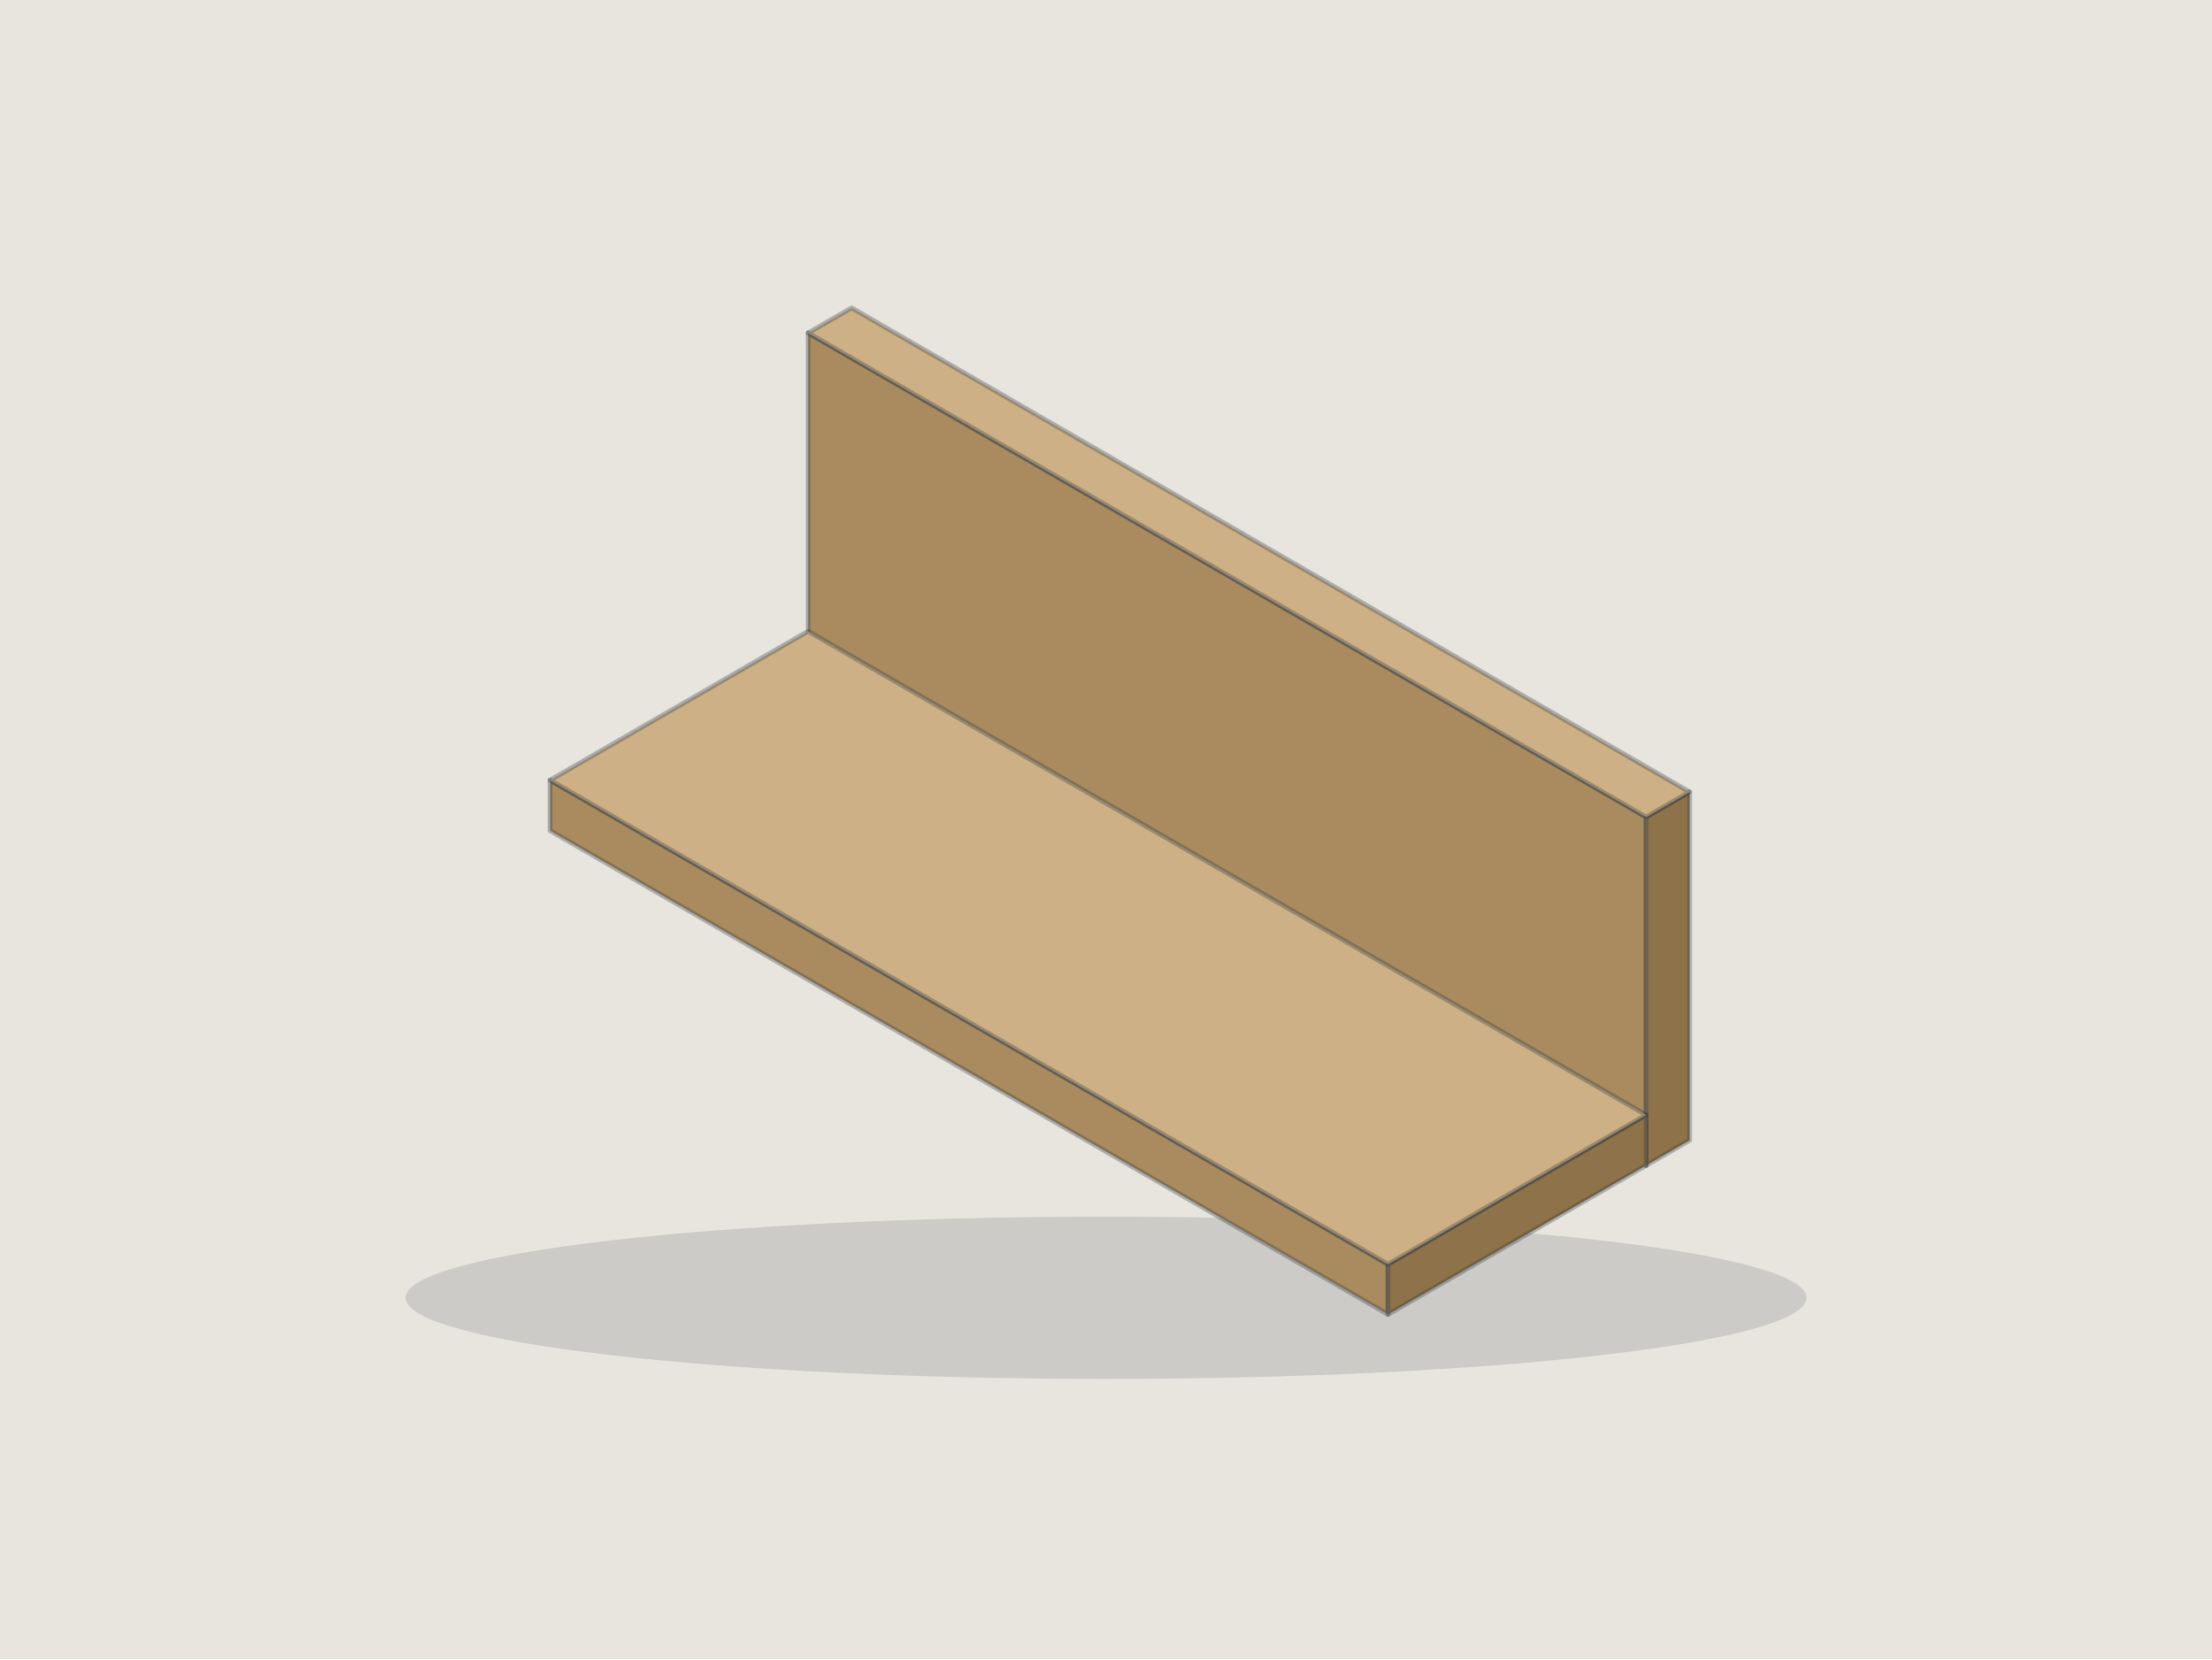
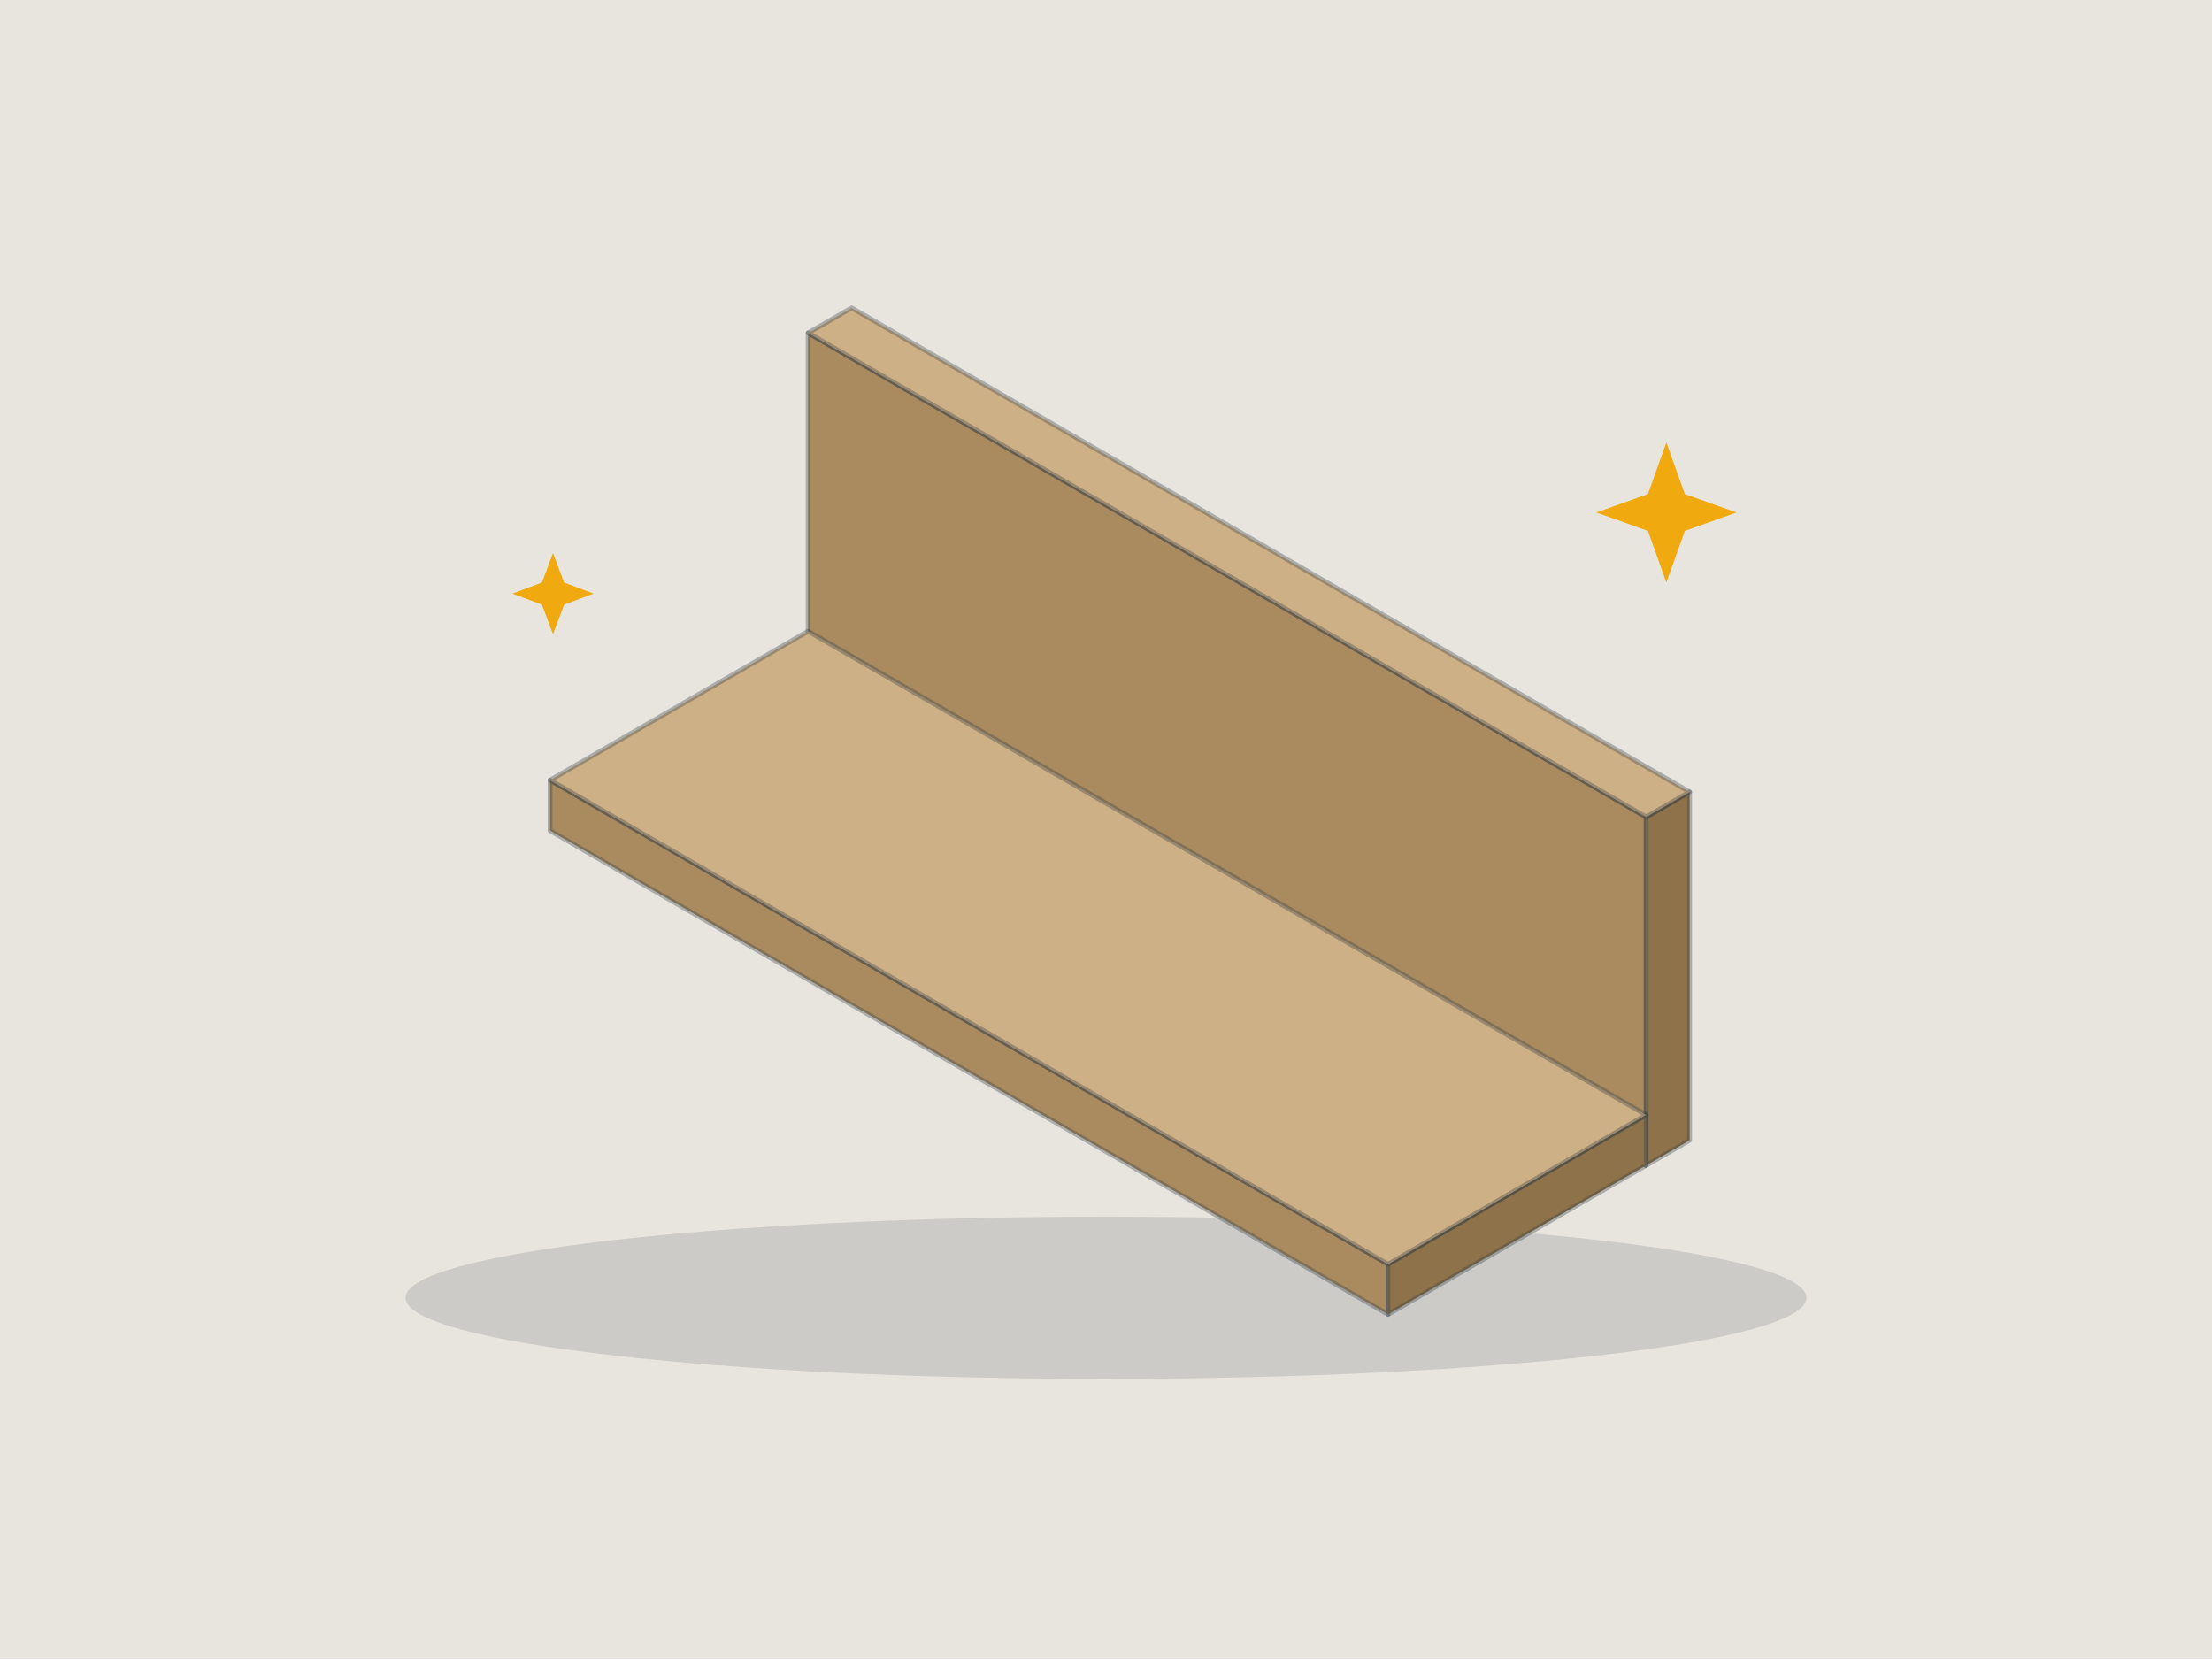
<svg xmlns="http://www.w3.org/2000/svg" viewBox="0 0 600 450" role="img" aria-label="L-shaped edge and corner guard">
+   <style>
+ .bob{animation:bob 4.6s ease-in-out infinite}
+ .bob2{animation:bob 4.6s ease-in-out -2.3s infinite}
+ @keyframes bob{0%,100%{transform:translateY(0)}50%{transform:translateY(-8px)}}
+ .sh{animation:sh 4.6s ease-in-out infinite;transform-box:fill-box;transform-origin:center}
+ .sh2{animation:sh 4.6s ease-in-out -2.3s infinite;transform-box:fill-box;transform-origin:center}
+ @keyframes sh{0%,100%{transform:scale(1);opacity:.15}50%{transform:scale(.9);opacity:.09}}
+ .gloss{animation:gloss 4.2s ease-in-out infinite}
+ @keyframes gloss{0%,35%{transform:translateX(0)}80%,100%{transform:translateX(330px)}}
+ @media (prefers-reduced-motion:reduce){*{animation:none!important}}.tw{animation:tw 2.8s ease-in-out infinite;transform-box:fill-box;transform-origin:center}@keyframes tw{0%,100%{opacity:.15;transform:scale(.6)}50%{opacity:1;transform:scale(1)}}</style>
+   <defs />
  <rect width="600" height="450" fill="#e8e5de" />
-   <ellipse cx="300" cy="352" rx="190" ry="22" fill="#1c2430" opacity=".14" />
-   <polygon points="219.2,90.3 446.5,221.6 446.5,316.1 219.2,184.8" fill="#a98b5f" stroke="#2b3542" stroke-opacity=".32" stroke-width="1.3" stroke-linejoin="round" />
-   <polygon points="458.3,214.8 446.5,221.6 446.5,316.1 458.3,309.3" fill="#8e7249" stroke="#2b3542" stroke-opacity=".32" stroke-width="1.3" stroke-linejoin="round" />
-   <polygon points="231,83.5 458.3,214.8 446.5,221.6 219.2,90.3" fill="#cdb085" stroke="#2b3542" stroke-opacity=".32" stroke-width="1.3" stroke-linejoin="round" />
-   <polygon points="149.2,211.6 376.5,342.9 376.5,356.5 149.2,225.3" fill="#a98b5f" stroke="#2b3542" stroke-opacity=".32" stroke-width="1.3" stroke-linejoin="round" />
-   <polygon points="446.5,302.4 376.5,342.9 376.5,356.5 446.5,316.1" fill="#8e7249" stroke="#2b3542" stroke-opacity=".32" stroke-width="1.3" stroke-linejoin="round" />
-   <polygon points="219.2,171.2 446.5,302.4 376.5,342.9 149.2,211.6" fill="#cdb085" stroke="#2b3542" stroke-opacity=".32" stroke-width="1.3" stroke-linejoin="round" />
+   <ellipse class="sh" cx="300" cy="352" rx="190" ry="22" fill="#1c2430" opacity=".14" />
+   <g class="bob">
+     <polygon points="219.2,90.3 446.5,221.6 446.5,316.1 219.2,184.8" fill="#a98b5f" stroke="#2b3542" stroke-opacity=".32" stroke-width="1.3" stroke-linejoin="round" />
+     <polygon points="458.3,214.8 446.5,221.6 446.5,316.1 458.3,309.3" fill="#8e7249" stroke="#2b3542" stroke-opacity=".32" stroke-width="1.3" stroke-linejoin="round" />
+     <polygon points="231,83.5 458.3,214.8 446.5,221.6 219.2,90.3" fill="#cdb085" stroke="#2b3542" stroke-opacity=".32" stroke-width="1.3" stroke-linejoin="round" />
+     <polygon points="149.2,211.6 376.5,342.9 376.5,356.5 149.2,225.3" fill="#a98b5f" stroke="#2b3542" stroke-opacity=".32" stroke-width="1.3" stroke-linejoin="round" />
+     <polygon points="446.5,302.4 376.5,342.9 376.5,356.5 446.5,316.1" fill="#8e7249" stroke="#2b3542" stroke-opacity=".32" stroke-width="1.3" stroke-linejoin="round" />
+     <polygon points="219.2,171.2 446.5,302.4 376.5,342.9 149.2,211.6" fill="#cdb085" stroke="#2b3542" stroke-opacity=".32" stroke-width="1.3" stroke-linejoin="round" />
+   </g>
+   <path class="tw" d="M452 120l5 14 14 5-14 5-5 14-5-14-14-5 14-5z" fill="#f0a90e" />
+   <path class="tw" style="animation-delay:-1.4s" d="M150 150l3 8 8 3-8 3-3 8-3-8-8-3 8-3z" fill="#f0a90e" />
</svg>
